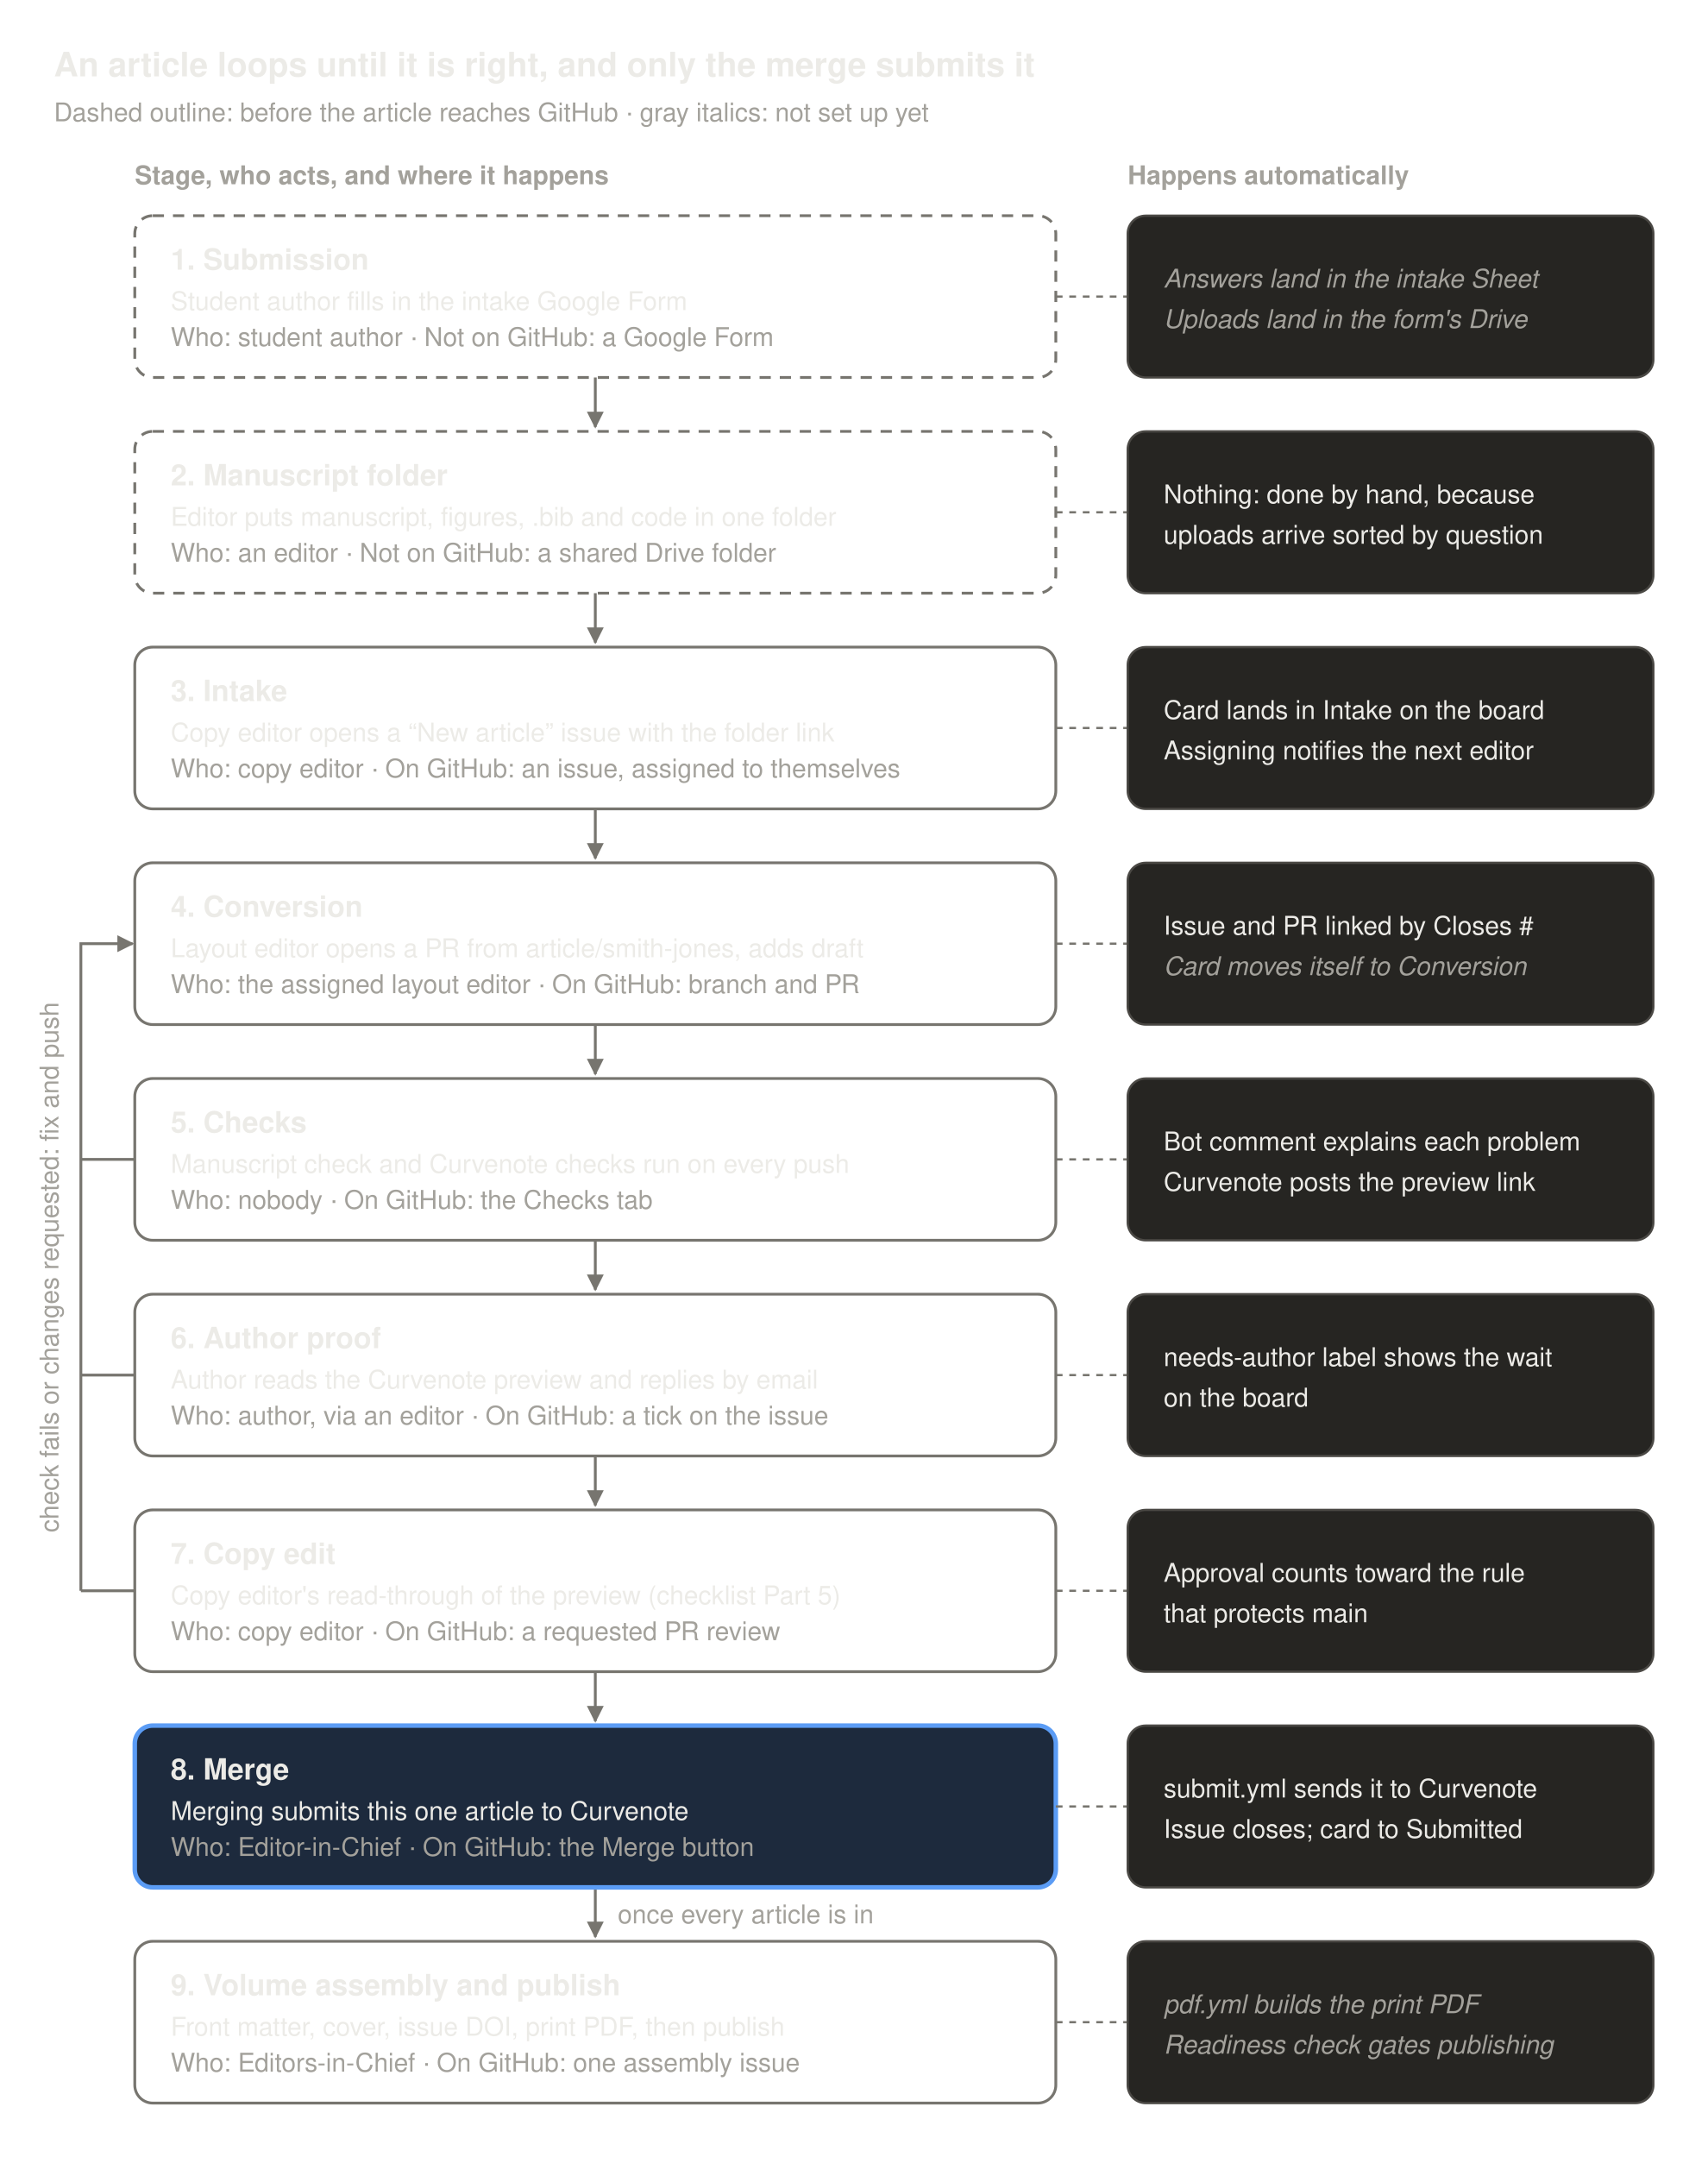
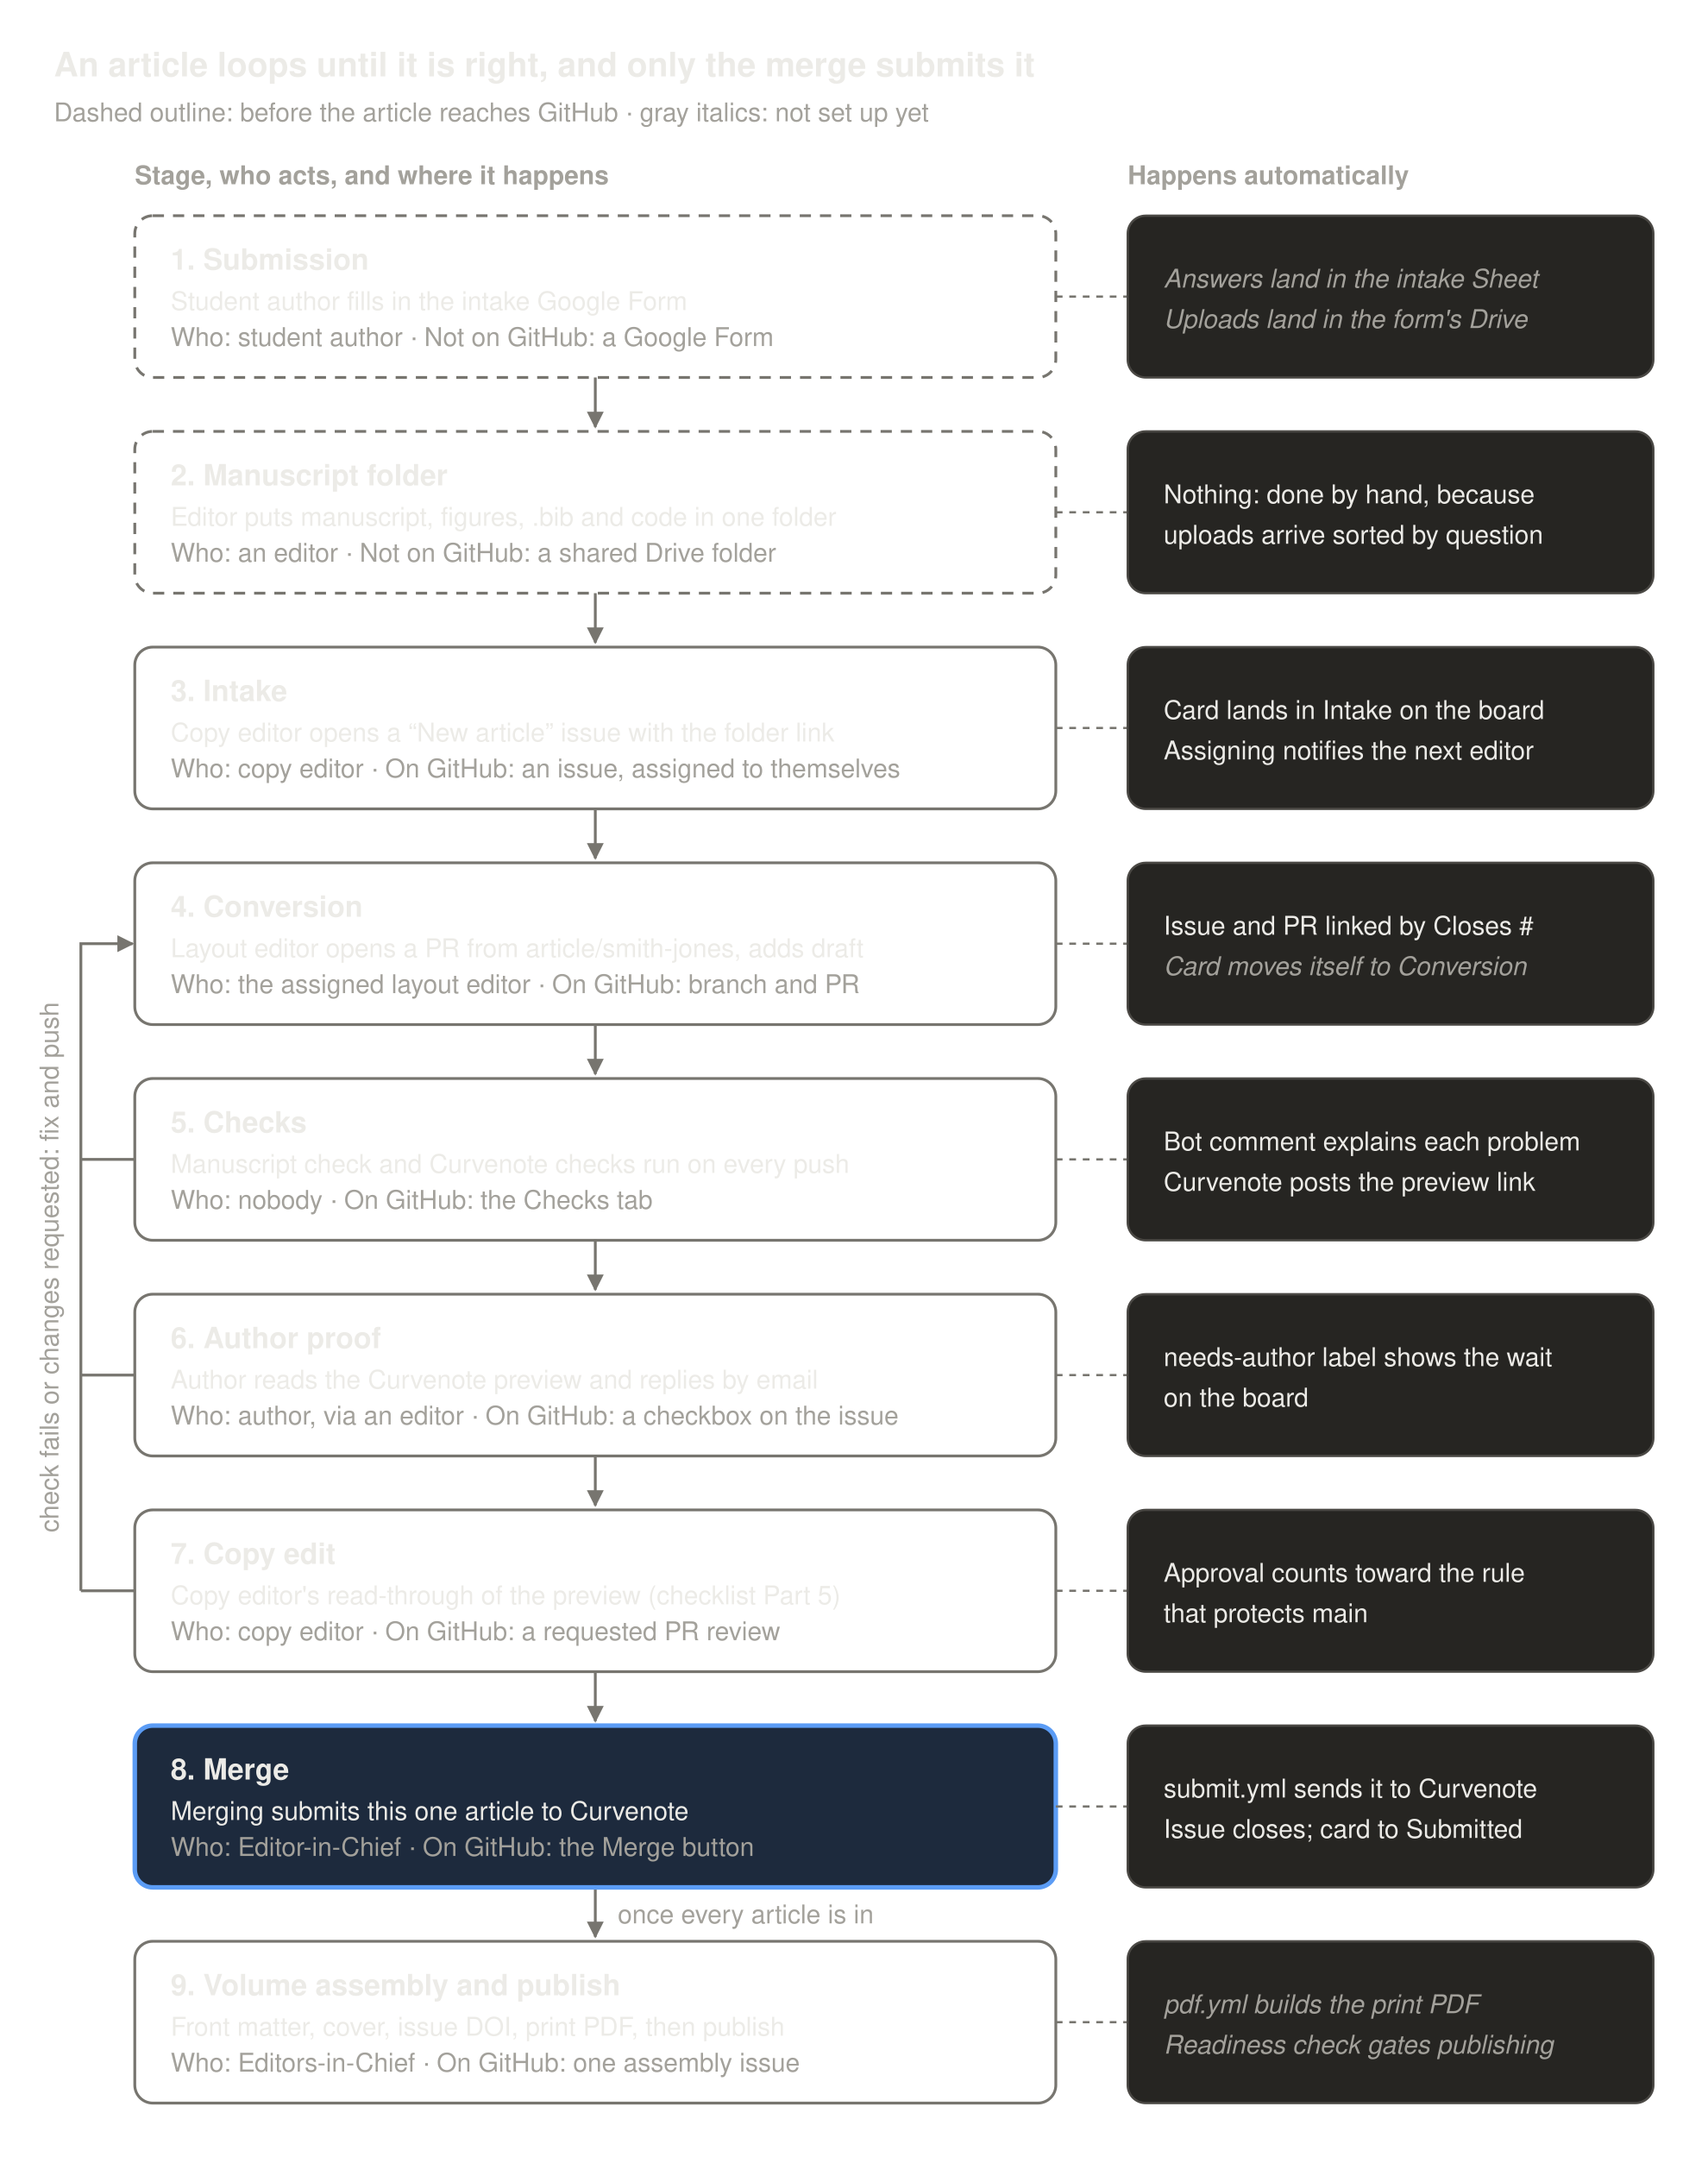
<svg xmlns="http://www.w3.org/2000/svg" viewBox="0 0 760 960" width="760" height="960" font-family="-apple-system, BlinkMacSystemFont, 'Segoe UI', Helvetica, Arial, sans-serif" role="img" aria-label="An article loops until it is right, and only the merge submits it">
  <defs>
    <marker id="arrow" viewBox="0 0 10 10" refX="9" refY="5" markerWidth="6" markerHeight="6" orient="auto-start-reverse">
      <path d="M0 0L10 5L0 10z" fill="#77756f" />
    </marker>
  </defs>
  <text x="24" y="34" font-size="15" font-weight="600" fill="#ecebe7" text-anchor="start">An article loops until it is right, and only the merge submits it</text>
  <text x="24" y="54" font-size="11.5" font-weight="400" fill="#a3a19b" text-anchor="start">Dashed outline: before the article reaches GitHub · gray italics: not set up yet</text>
  <text x="60" y="82" font-size="11.5" font-weight="600" fill="#a3a19b" text-anchor="start">Stage, who acts, and where it happens</text>
  <text x="502" y="82" font-size="11.5" font-weight="600" fill="#a3a19b" text-anchor="start">Happens automatically</text>
  <path d="M265 168V190" fill="none" stroke="#77756f" stroke-width="1.25" marker-end="url(#arrow)" />
  <path d="M265 264V286" fill="none" stroke="#77756f" stroke-width="1.25" marker-end="url(#arrow)" />
  <path d="M265 360V382" fill="none" stroke="#77756f" stroke-width="1.25" marker-end="url(#arrow)" />
  <path d="M265 456V478" fill="none" stroke="#77756f" stroke-width="1.25" marker-end="url(#arrow)" />
  <path d="M265 552V574" fill="none" stroke="#77756f" stroke-width="1.25" marker-end="url(#arrow)" />
  <path d="M265 648V670" fill="none" stroke="#77756f" stroke-width="1.25" marker-end="url(#arrow)" />
  <path d="M265 744V766" fill="none" stroke="#77756f" stroke-width="1.25" marker-end="url(#arrow)" />
  <path d="M265 840V862" fill="none" stroke="#77756f" stroke-width="1.25" marker-end="url(#arrow)" />
  <text x="275" y="856" font-size="11.5" font-weight="400" fill="#a3a19b" text-anchor="start">once every article is in</text>
  <path d="M60 516H36" fill="none" stroke="#77756f" stroke-width="1.25" />
  <path d="M60 612H36" fill="none" stroke="#77756f" stroke-width="1.25" />
  <path d="M60 708H36" fill="none" stroke="#77756f" stroke-width="1.25" />
  <path d="M36 708V420H59" fill="none" stroke="#77756f" stroke-width="1.25" marker-end="url(#arrow)" />
  <text x="26" y="564.0" font-size="11.5" font-weight="400" fill="#a3a19b" text-anchor="middle" transform="rotate(-90 26 564.0)">check fails or changes requested: fix and push</text>
  <rect x="60" y="96" width="410" height="72" rx="8" fill="none" stroke="#77756f" stroke-width="1.25" stroke-dasharray="5 4" />
  <text x="76" y="120" font-size="13" font-weight="600" fill="#ecebe7" text-anchor="start">1. Submission</text>
  <text x="76" y="138" font-size="11.5" font-weight="400" fill="#ecebe7" text-anchor="start">Student author fills in the intake Google Form</text>
  <text x="76" y="154" font-size="11.5" font-weight="400" fill="#a3a19b" text-anchor="start">Who: student author · Not on GitHub: a Google Form</text>
  <line x1="470" y1="132" x2="502" y2="132" stroke="#77756f" stroke-width="1" stroke-dasharray="3 3" />
  <rect x="502" y="96" width="234" height="72" rx="8" fill="#262522" stroke="#4a4844" stroke-width="1" />
  <text x="518" y="128" font-size="11.5" font-weight="400" fill="#a3a19b" text-anchor="start" font-style="italic">Answers land in the intake Sheet</text>
  <text x="518" y="146" font-size="11.5" font-weight="400" fill="#a3a19b" text-anchor="start" font-style="italic">Uploads land in the form's Drive</text>
  <rect x="60" y="192" width="410" height="72" rx="8" fill="none" stroke="#77756f" stroke-width="1.25" stroke-dasharray="5 4" />
  <text x="76" y="216" font-size="13" font-weight="600" fill="#ecebe7" text-anchor="start">2. Manuscript folder</text>
  <text x="76" y="234" font-size="11.5" font-weight="400" fill="#ecebe7" text-anchor="start">Editor puts manuscript, figures, .bib and code in one folder</text>
  <text x="76" y="250" font-size="11.5" font-weight="400" fill="#a3a19b" text-anchor="start">Who: an editor · Not on GitHub: a shared Drive folder</text>
  <line x1="470" y1="228" x2="502" y2="228" stroke="#77756f" stroke-width="1" stroke-dasharray="3 3" />
  <rect x="502" y="192" width="234" height="72" rx="8" fill="#262522" stroke="#4a4844" stroke-width="1" />
  <text x="518" y="224" font-size="11.5" font-weight="400" fill="#ecebe7" text-anchor="start">Nothing: done by hand, because</text>
  <text x="518" y="242" font-size="11.5" font-weight="400" fill="#ecebe7" text-anchor="start">uploads arrive sorted by question</text>
  <rect x="60" y="288" width="410" height="72" rx="8" fill="none" stroke="#77756f" stroke-width="1.25" />
  <text x="76" y="312" font-size="13" font-weight="600" fill="#ecebe7" text-anchor="start">3. Intake</text>
  <text x="76" y="330" font-size="11.5" font-weight="400" fill="#ecebe7" text-anchor="start">Copy editor opens a “New article” issue with the folder link</text>
  <text x="76" y="346" font-size="11.5" font-weight="400" fill="#a3a19b" text-anchor="start">Who: copy editor · On GitHub: an issue, assigned to themselves</text>
  <line x1="470" y1="324" x2="502" y2="324" stroke="#77756f" stroke-width="1" stroke-dasharray="3 3" />
  <rect x="502" y="288" width="234" height="72" rx="8" fill="#262522" stroke="#4a4844" stroke-width="1" />
  <text x="518" y="320" font-size="11.5" font-weight="400" fill="#ecebe7" text-anchor="start">Card lands in Intake on the board</text>
  <text x="518" y="338" font-size="11.5" font-weight="400" fill="#ecebe7" text-anchor="start">Assigning notifies the next editor</text>
  <rect x="60" y="384" width="410" height="72" rx="8" fill="none" stroke="#77756f" stroke-width="1.25" />
  <text x="76" y="408" font-size="13" font-weight="600" fill="#ecebe7" text-anchor="start">4. Conversion</text>
  <text x="76" y="426" font-size="11.5" font-weight="400" fill="#ecebe7" text-anchor="start">Layout editor opens a PR from article/smith-jones, adds draft</text>
  <text x="76" y="442" font-size="11.5" font-weight="400" fill="#a3a19b" text-anchor="start">Who: the assigned layout editor · On GitHub: branch and PR</text>
  <line x1="470" y1="420" x2="502" y2="420" stroke="#77756f" stroke-width="1" stroke-dasharray="3 3" />
  <rect x="502" y="384" width="234" height="72" rx="8" fill="#262522" stroke="#4a4844" stroke-width="1" />
  <text x="518" y="416" font-size="11.5" font-weight="400" fill="#ecebe7" text-anchor="start">Issue and PR linked by Closes #</text>
  <text x="518" y="434" font-size="11.5" font-weight="400" fill="#a3a19b" text-anchor="start" font-style="italic">Card moves itself to Conversion</text>
  <rect x="60" y="480" width="410" height="72" rx="8" fill="none" stroke="#77756f" stroke-width="1.25" />
  <text x="76" y="504" font-size="13" font-weight="600" fill="#ecebe7" text-anchor="start">5. Checks</text>
  <text x="76" y="522" font-size="11.5" font-weight="400" fill="#ecebe7" text-anchor="start">Manuscript check and Curvenote checks run on every push</text>
  <text x="76" y="538" font-size="11.5" font-weight="400" fill="#a3a19b" text-anchor="start">Who: nobody · On GitHub: the Checks tab</text>
  <line x1="470" y1="516" x2="502" y2="516" stroke="#77756f" stroke-width="1" stroke-dasharray="3 3" />
  <rect x="502" y="480" width="234" height="72" rx="8" fill="#262522" stroke="#4a4844" stroke-width="1" />
  <text x="518" y="512" font-size="11.5" font-weight="400" fill="#ecebe7" text-anchor="start">Bot comment explains each problem</text>
  <text x="518" y="530" font-size="11.5" font-weight="400" fill="#ecebe7" text-anchor="start">Curvenote posts the preview link</text>
  <rect x="60" y="576" width="410" height="72" rx="8" fill="none" stroke="#77756f" stroke-width="1.25" />
  <text x="76" y="600" font-size="13" font-weight="600" fill="#ecebe7" text-anchor="start">6. Author proof</text>
  <text x="76" y="618" font-size="11.5" font-weight="400" fill="#ecebe7" text-anchor="start">Author reads the Curvenote preview and replies by email</text>
-   <text x="76" y="634" font-size="11.5" font-weight="400" fill="#a3a19b" text-anchor="start">Who: author, via an editor · On GitHub: a tick on the issue</text>
+   <text x="76" y="634" font-size="11.5" font-weight="400" fill="#a3a19b" text-anchor="start">Who: author, via an editor · On GitHub: a checkbox on the issue</text>
  <line x1="470" y1="612" x2="502" y2="612" stroke="#77756f" stroke-width="1" stroke-dasharray="3 3" />
  <rect x="502" y="576" width="234" height="72" rx="8" fill="#262522" stroke="#4a4844" stroke-width="1" />
  <text x="518" y="608" font-size="11.5" font-weight="400" fill="#ecebe7" text-anchor="start">needs-author label shows the wait</text>
  <text x="518" y="626" font-size="11.5" font-weight="400" fill="#ecebe7" text-anchor="start">on the board</text>
  <rect x="60" y="672" width="410" height="72" rx="8" fill="none" stroke="#77756f" stroke-width="1.25" />
  <text x="76" y="696" font-size="13" font-weight="600" fill="#ecebe7" text-anchor="start">7. Copy edit</text>
  <text x="76" y="714" font-size="11.5" font-weight="400" fill="#ecebe7" text-anchor="start">Copy editor's read-through of the preview (checklist Part 5)</text>
  <text x="76" y="730" font-size="11.5" font-weight="400" fill="#a3a19b" text-anchor="start">Who: copy editor · On GitHub: a requested PR review</text>
  <line x1="470" y1="708" x2="502" y2="708" stroke="#77756f" stroke-width="1" stroke-dasharray="3 3" />
  <rect x="502" y="672" width="234" height="72" rx="8" fill="#262522" stroke="#4a4844" stroke-width="1" />
  <text x="518" y="704" font-size="11.5" font-weight="400" fill="#ecebe7" text-anchor="start">Approval counts toward the rule</text>
  <text x="518" y="722" font-size="11.5" font-weight="400" fill="#ecebe7" text-anchor="start">that protects main</text>
  <rect x="60" y="768" width="410" height="72" rx="8" fill="#1d2a3d" stroke="#5b9cf5" stroke-width="2" />
  <text x="76" y="792" font-size="13" font-weight="600" fill="#ecebe7" text-anchor="start">8. Merge</text>
  <text x="76" y="810" font-size="11.5" font-weight="400" fill="#ecebe7" text-anchor="start">Merging submits this one article to Curvenote</text>
  <text x="76" y="826" font-size="11.5" font-weight="400" fill="#a3a19b" text-anchor="start">Who: Editor-in-Chief · On GitHub: the Merge button</text>
  <line x1="470" y1="804" x2="502" y2="804" stroke="#77756f" stroke-width="1" stroke-dasharray="3 3" />
  <rect x="502" y="768" width="234" height="72" rx="8" fill="#262522" stroke="#4a4844" stroke-width="1" />
  <text x="518" y="800" font-size="11.5" font-weight="400" fill="#ecebe7" text-anchor="start">submit.yml sends it to Curvenote</text>
  <text x="518" y="818" font-size="11.5" font-weight="400" fill="#ecebe7" text-anchor="start">Issue closes; card to Submitted</text>
  <rect x="60" y="864" width="410" height="72" rx="8" fill="none" stroke="#77756f" stroke-width="1.25" />
  <text x="76" y="888" font-size="13" font-weight="600" fill="#ecebe7" text-anchor="start">9. Volume assembly and publish</text>
  <text x="76" y="906" font-size="11.5" font-weight="400" fill="#ecebe7" text-anchor="start">Front matter, cover, issue DOI, print PDF, then publish</text>
  <text x="76" y="922" font-size="11.5" font-weight="400" fill="#a3a19b" text-anchor="start">Who: Editors-in-Chief · On GitHub: one assembly issue</text>
  <line x1="470" y1="900" x2="502" y2="900" stroke="#77756f" stroke-width="1" stroke-dasharray="3 3" />
  <rect x="502" y="864" width="234" height="72" rx="8" fill="#262522" stroke="#4a4844" stroke-width="1" />
  <text x="518" y="896" font-size="11.5" font-weight="400" fill="#a3a19b" text-anchor="start" font-style="italic">pdf.yml builds the print PDF</text>
  <text x="518" y="914" font-size="11.5" font-weight="400" fill="#a3a19b" text-anchor="start" font-style="italic">Readiness check gates publishing</text>
</svg>
